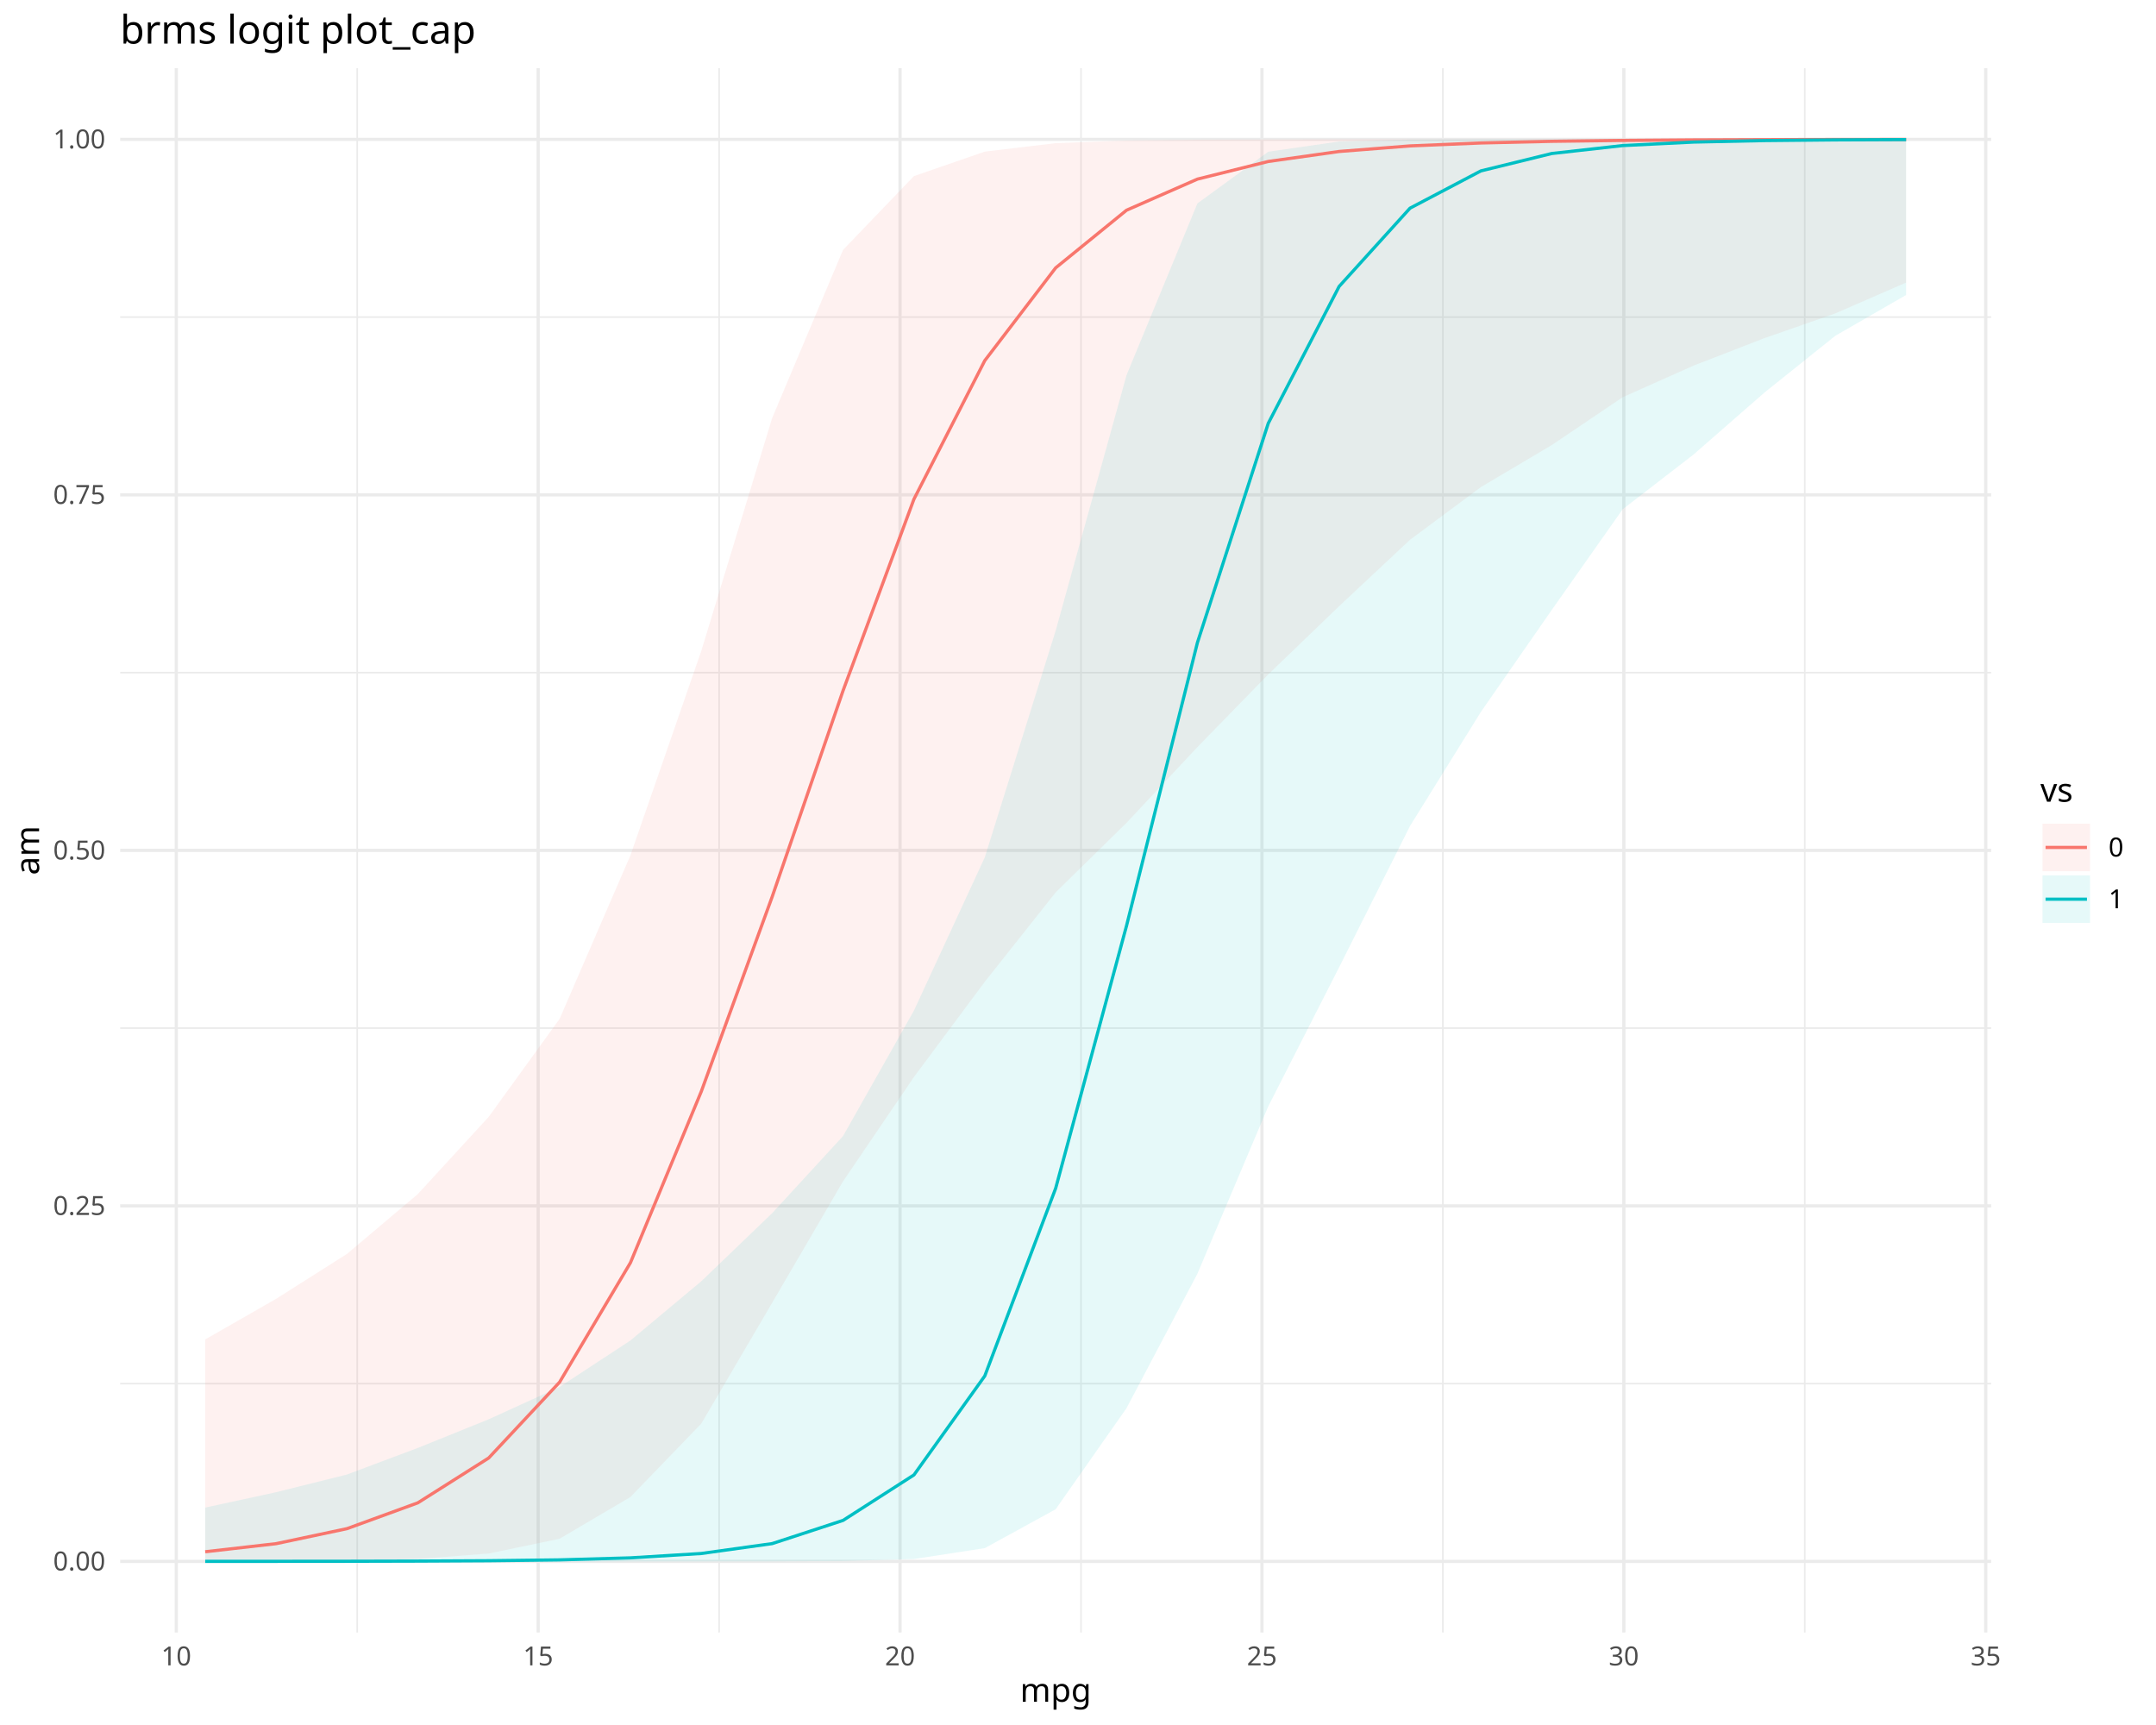
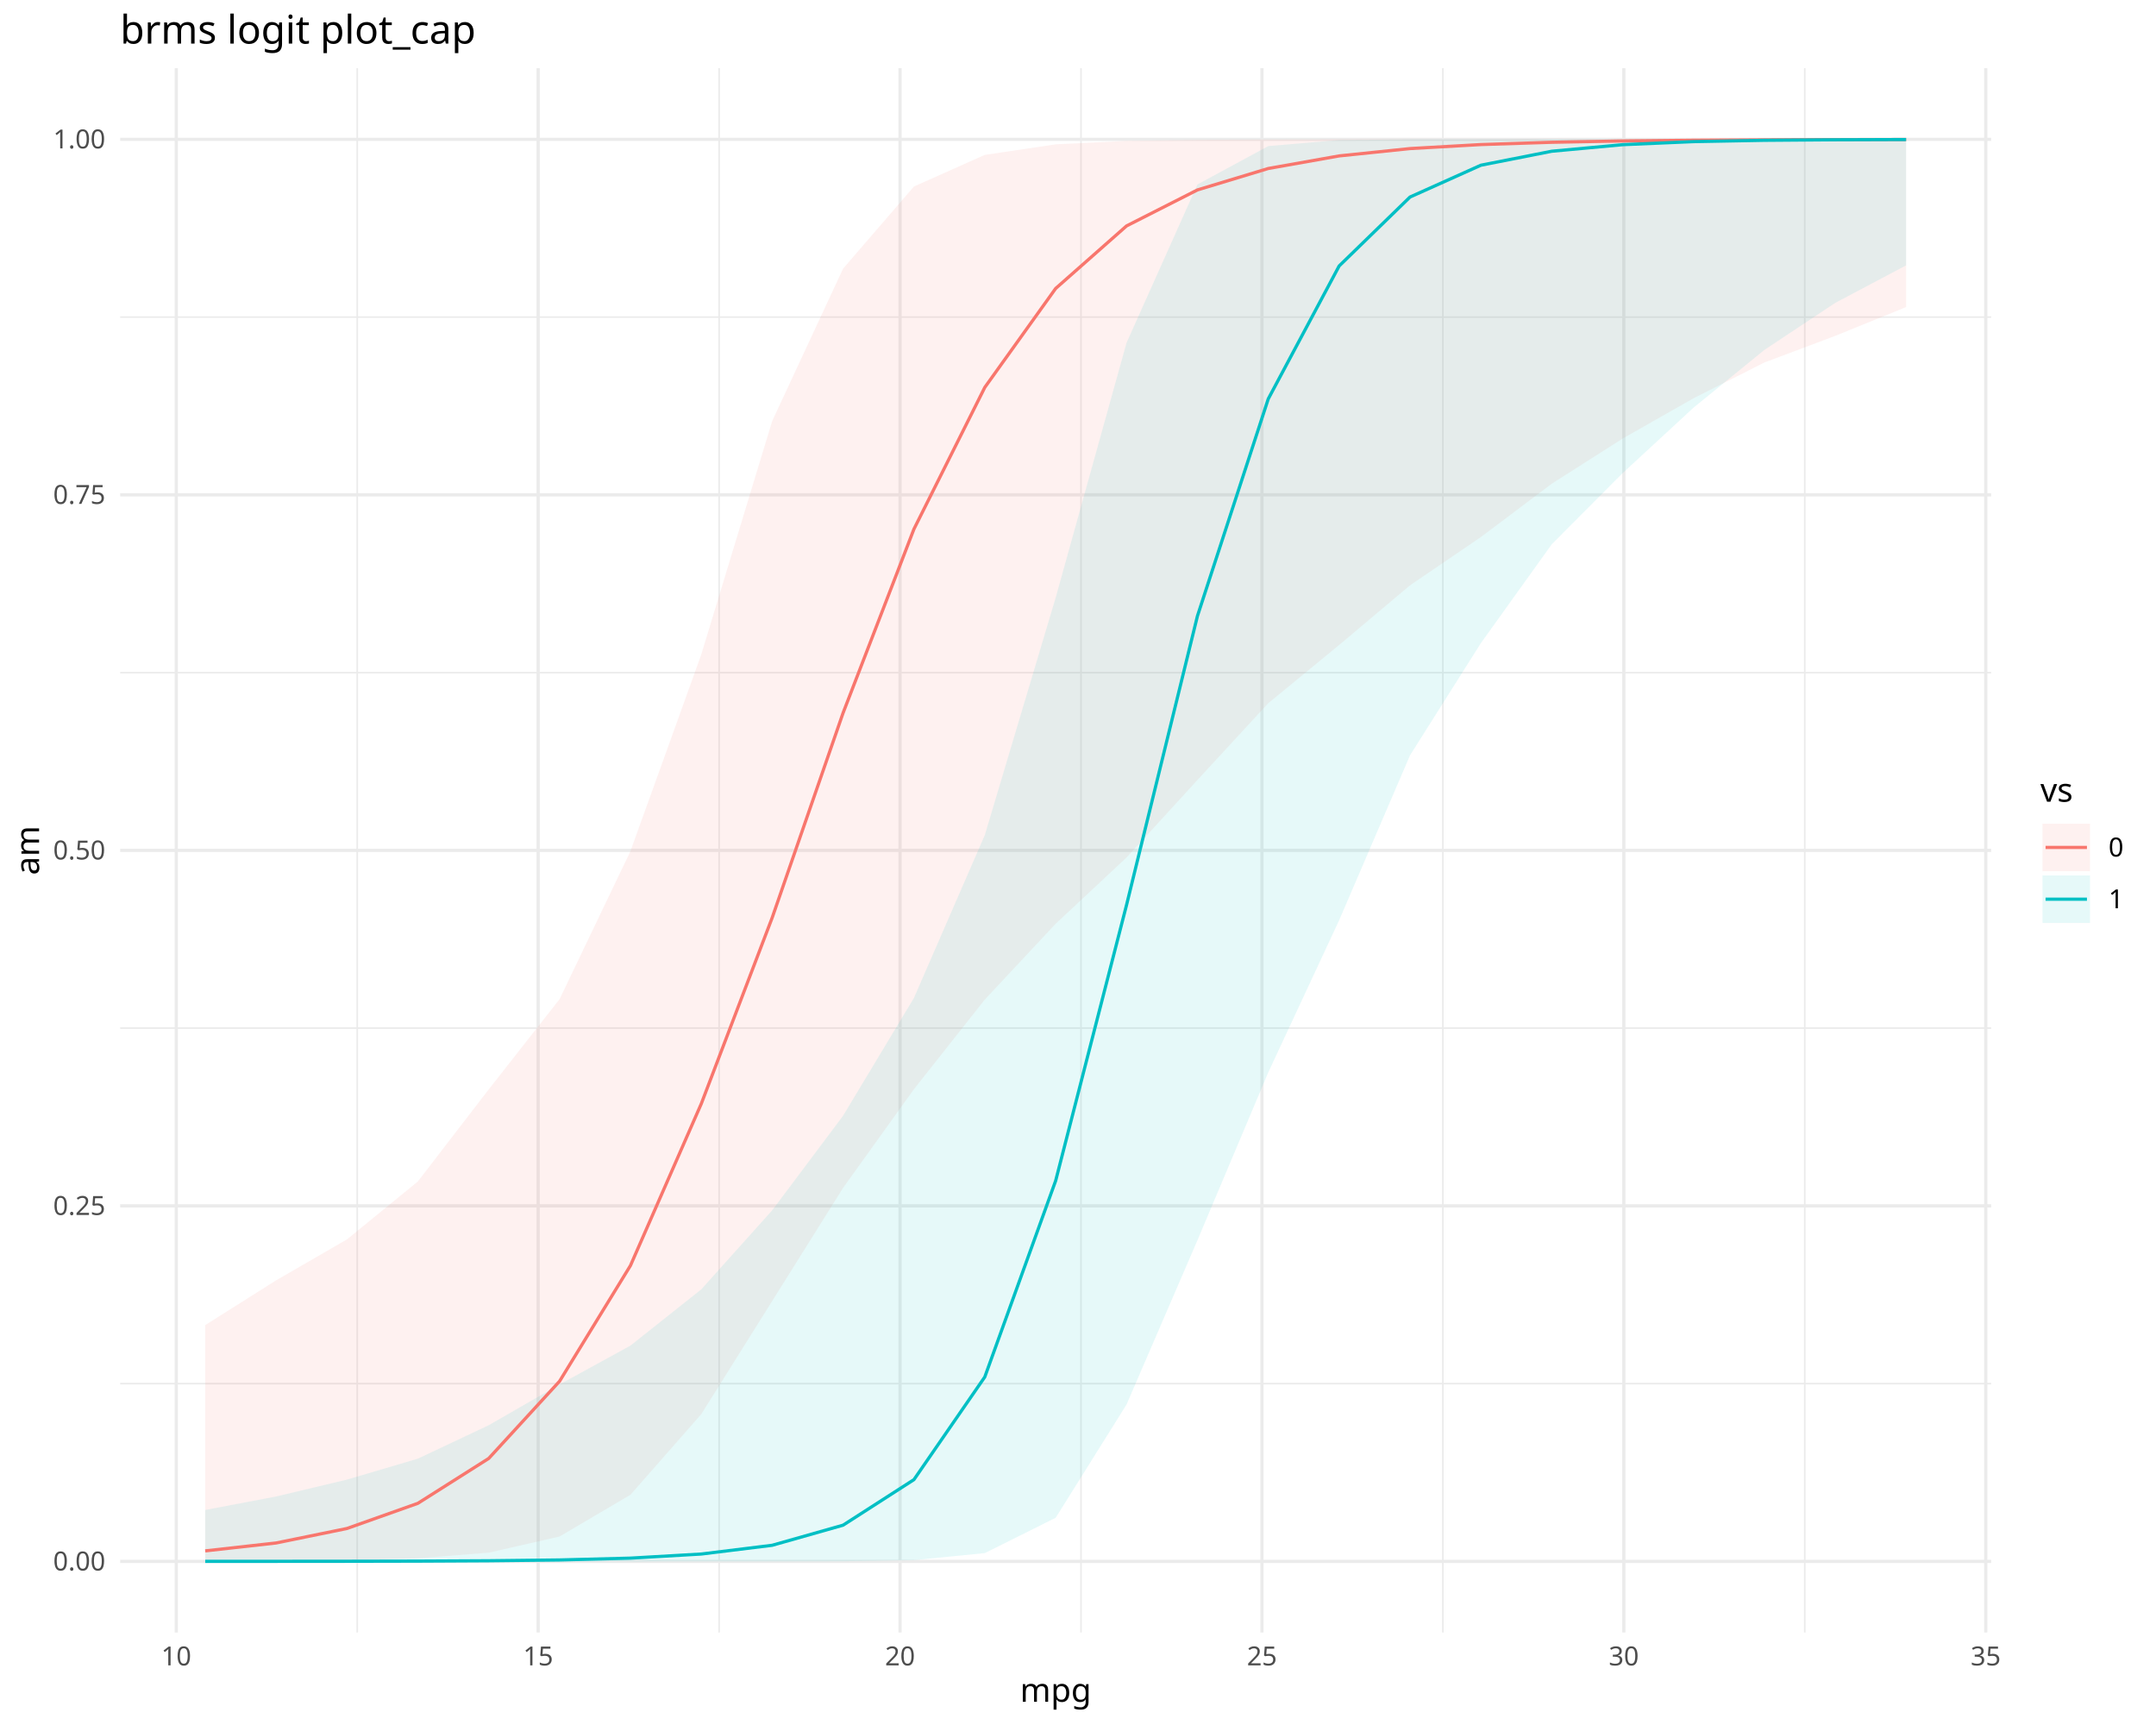
<svg xmlns="http://www.w3.org/2000/svg" class="svglite" data-engine-version="2.0" width="720.00pt" height="576.00pt" viewBox="0 0 720.00 576.00">
  <defs>
    <style type="text/css">
    .svglite line, .svglite polyline, .svglite polygon, .svglite path, .svglite rect, .svglite circle {
      fill: none;
      stroke: #000000;
      stroke-linecap: round;
      stroke-linejoin: round;
      stroke-miterlimit: 10.00;
    }
  </style>
  </defs>
  <rect width="100%" height="100%" style="stroke: none; fill: #FFFFFF;" />
  <defs>
    <clipPath id="cpMC4wMHw3MjAuMDB8MC4wMHw1NzYuMDA=">
      <rect x="0.00" y="0.00" width="720.00" height="576.00" />
    </clipPath>
  </defs>
  <g clip-path="url(#cpMC4wMHw3MjAuMDB8MC4wMHw1NzYuMDA=)">
</g>
  <defs>
    <clipPath id="cpNDAuMTN8NjY0Ljk1fDIyLjc4fDU0NS4xMQ==">
      <rect x="40.13" y="22.78" width="624.82" height="522.33" />
    </clipPath>
  </defs>
  <g clip-path="url(#cpNDAuMTN8NjY0Ljk1fDIyLjc4fDU0NS4xMQ==)">
    <polyline points="40.13,462.01 664.95,462.01 " style="stroke-width: 0.53; stroke: #EBEBEB; stroke-linecap: butt;" />
    <polyline points="40.13,343.30 664.95,343.30 " style="stroke-width: 0.53; stroke: #EBEBEB; stroke-linecap: butt;" />
    <polyline points="40.13,224.59 664.95,224.59 " style="stroke-width: 0.53; stroke: #EBEBEB; stroke-linecap: butt;" />
    <polyline points="40.13,105.88 664.95,105.88 " style="stroke-width: 0.53; stroke: #EBEBEB; stroke-linecap: butt;" />
    <polyline points="119.29,545.11 119.29,22.78 " style="stroke-width: 0.53; stroke: #EBEBEB; stroke-linecap: butt;" />
    <polyline points="240.15,545.11 240.15,22.78 " style="stroke-width: 0.53; stroke: #EBEBEB; stroke-linecap: butt;" />
    <polyline points="361.00,545.11 361.00,22.78 " style="stroke-width: 0.53; stroke: #EBEBEB; stroke-linecap: butt;" />
    <polyline points="481.85,545.11 481.85,22.78 " style="stroke-width: 0.53; stroke: #EBEBEB; stroke-linecap: butt;" />
    <polyline points="602.71,545.11 602.71,22.78 " style="stroke-width: 0.53; stroke: #EBEBEB; stroke-linecap: butt;" />
    <polyline points="40.13,521.37 664.95,521.37 " style="stroke-width: 1.07; stroke: #EBEBEB; stroke-linecap: butt;" />
    <polyline points="40.13,402.66 664.95,402.66 " style="stroke-width: 1.07; stroke: #EBEBEB; stroke-linecap: butt;" />
    <polyline points="40.13,283.95 664.95,283.95 " style="stroke-width: 1.07; stroke: #EBEBEB; stroke-linecap: butt;" />
    <polyline points="40.13,165.24 664.95,165.24 " style="stroke-width: 1.07; stroke: #EBEBEB; stroke-linecap: butt;" />
    <polyline points="40.13,46.53 664.95,46.53 " style="stroke-width: 1.07; stroke: #EBEBEB; stroke-linecap: butt;" />
    <polyline points="58.87,545.11 58.87,22.78 " style="stroke-width: 1.07; stroke: #EBEBEB; stroke-linecap: butt;" />
    <polyline points="179.72,545.11 179.72,22.78 " style="stroke-width: 1.07; stroke: #EBEBEB; stroke-linecap: butt;" />
    <polyline points="300.57,545.11 300.57,22.78 " style="stroke-width: 1.07; stroke: #EBEBEB; stroke-linecap: butt;" />
    <polyline points="421.43,545.11 421.43,22.78 " style="stroke-width: 1.07; stroke: #EBEBEB; stroke-linecap: butt;" />
    <polyline points="542.28,545.11 542.28,22.78 " style="stroke-width: 1.07; stroke: #EBEBEB; stroke-linecap: butt;" />
    <polyline points="663.14,545.11 663.14,22.78 " style="stroke-width: 1.07; stroke: #EBEBEB; stroke-linecap: butt;" />
-     <polygon points="68.53,447.26 92.20,433.70 115.87,418.70 139.54,398.71 163.20,372.93 186.87,340.24 210.54,285.60 234.20,217.34 257.87,139.58 281.54,83.44 305.21,58.81 328.87,50.63 352.54,47.80 376.21,46.92 399.88,46.65 423.54,46.56 447.21,46.54 470.88,46.53 494.54,46.53 518.21,46.53 541.88,46.53 565.55,46.53 589.21,46.53 612.88,46.53 636.55,46.53 636.55,94.35 612.88,104.66 589.21,112.92 565.55,122.09 541.88,132.65 518.21,148.62 494.54,162.65 470.88,180.24 447.21,202.40 423.54,225.20 399.88,249.46 376.21,274.75 352.54,297.99 328.87,327.84 305.21,359.63 281.54,394.46 257.87,435.02 234.20,475.36 210.54,499.87 186.87,513.81 163.20,518.74 139.54,520.57 115.87,521.11 92.20,521.29 68.53,521.35 " style="stroke-width: 0.00; stroke: none; fill: #F8766D; fill-opacity: 0.10;" />
-     <polyline points="68.53,447.26 92.20,433.70 115.87,418.70 139.54,398.71 163.20,372.93 186.87,340.24 210.54,285.60 234.20,217.34 257.87,139.58 281.54,83.44 305.21,58.81 328.87,50.63 352.54,47.80 376.21,46.92 399.88,46.65 423.54,46.56 447.21,46.54 470.88,46.53 494.54,46.53 518.21,46.53 541.88,46.53 565.55,46.53 589.21,46.53 612.88,46.53 636.55,46.53 " style="stroke-width: 1.07; stroke: none;" />
-     <polyline points="636.55,94.35 612.88,104.66 589.21,112.92 565.55,122.09 541.88,132.65 518.21,148.62 494.54,162.65 470.88,180.24 447.21,202.40 423.54,225.20 399.88,249.46 376.21,274.75 352.54,297.99 328.87,327.84 305.21,359.63 281.54,394.46 257.87,435.02 234.20,475.36 210.54,499.87 186.87,513.81 163.20,518.74 139.54,520.57 115.87,521.11 92.20,521.29 68.53,521.35 " style="stroke-width: 1.07; stroke: none;" />
-     <polygon points="68.53,503.40 92.20,498.27 115.87,492.36 139.54,483.48 163.20,473.92 186.87,463.12 210.54,447.60 234.20,427.83 257.87,405.08 281.54,379.34 305.21,337.45 328.87,286.28 352.54,210.61 376.21,125.26 399.88,67.92 423.54,50.66 447.21,47.24 470.88,46.62 494.54,46.54 518.21,46.53 541.88,46.53 565.55,46.53 589.21,46.53 612.88,46.53 636.55,46.53 636.55,98.50 612.88,112.14 589.21,131.11 565.55,151.78 541.88,170.06 518.21,203.67 494.54,237.73 470.88,275.80 447.21,322.97 423.54,369.43 399.88,425.30 376.21,470.19 352.54,503.96 328.87,516.94 305.21,520.58 281.54,521.23 257.87,521.35 234.20,521.37 210.54,521.37 186.87,521.37 163.20,521.37 139.54,521.37 115.87,521.37 92.20,521.37 68.53,521.37 " style="stroke-width: 0.00; stroke: none; fill: #00BFC4; fill-opacity: 0.10;" />
-     <polyline points="68.53,503.40 92.20,498.27 115.87,492.36 139.54,483.48 163.20,473.92 186.87,463.12 210.54,447.60 234.20,427.83 257.87,405.08 281.54,379.34 305.21,337.45 328.87,286.28 352.54,210.61 376.21,125.26 399.88,67.92 423.54,50.66 447.21,47.24 470.88,46.62 494.54,46.54 518.21,46.53 541.88,46.53 565.55,46.53 589.21,46.53 612.88,46.53 636.55,46.53 " style="stroke-width: 1.07; stroke: none;" />
-     <polyline points="636.55,98.50 612.88,112.14 589.21,131.11 565.55,151.78 541.88,170.06 518.21,203.67 494.54,237.73 470.88,275.80 447.21,322.97 423.54,369.43 399.88,425.30 376.21,470.19 352.54,503.96 328.87,516.94 305.21,520.58 281.54,521.23 257.87,521.35 234.20,521.37 210.54,521.37 186.87,521.37 163.20,521.37 139.54,521.37 115.87,521.37 92.20,521.37 68.53,521.37 " style="stroke-width: 1.07; stroke: none;" />
-     <polyline points="68.53,518.15 92.20,515.45 115.87,510.44 139.54,501.81 163.20,486.84 186.87,461.53 210.54,421.63 234.20,364.45 257.87,299.44 281.54,230.62 305.21,166.68 328.87,120.41 352.54,89.44 376.21,70.19 399.88,59.81 423.54,53.92 447.21,50.58 470.88,48.72 494.54,47.74 518.21,47.19 541.88,46.89 565.55,46.72 589.21,46.63 612.88,46.58 636.55,46.56 " style="stroke-width: 1.07; stroke: #F8766D; stroke-linecap: butt;" />
-     <polyline points="68.53,521.36 92.20,521.35 115.87,521.33 139.54,521.27 163.20,521.15 186.87,520.86 210.54,520.19 234.20,518.73 257.87,515.43 281.54,507.68 305.21,492.50 328.87,459.45 352.54,396.80 376.21,309.11 399.88,214.59 423.54,141.35 447.21,95.64 470.88,69.51 494.54,57.07 518.21,51.26 541.88,48.61 565.55,47.44 589.21,46.94 612.88,46.71 636.55,46.61 " style="stroke-width: 1.07; stroke: #00BFC4; stroke-linecap: butt;" />
+     <polygon points="68.53,442.47 92.20,427.53 115.87,413.85 139.54,394.51 163.20,363.78 186.87,333.64 210.54,284.22 234.20,218.51 257.87,140.61 281.54,89.71 305.21,62.28 328.87,51.72 352.54,48.20 376.21,47.04 399.88,46.70 423.54,46.58 447.21,46.54 470.88,46.53 494.54,46.53 518.21,46.53 541.88,46.53 565.55,46.53 589.21,46.53 612.88,46.53 636.55,46.53 636.55,102.53 612.88,112.15 589.21,121.05 565.55,132.99 541.88,146.45 518.21,161.52 494.54,179.33 470.88,195.45 447.21,215.37 423.54,234.81 399.88,260.46 376.21,286.34 352.54,308.46 328.87,333.78 305.21,363.70 281.54,396.66 257.87,434.44 234.20,472.19 210.54,499.13 186.87,513.06 163.20,518.46 139.54,520.34 115.87,521.01 92.20,521.26 68.53,521.33 " style="stroke-width: 0.00; stroke: none; fill: #F8766D; fill-opacity: 0.10;" />
+     <polyline points="68.53,442.47 92.20,427.53 115.87,413.85 139.54,394.51 163.20,363.78 186.87,333.64 210.54,284.22 234.20,218.51 257.87,140.61 281.54,89.71 305.21,62.28 328.87,51.72 352.54,48.20 376.21,47.04 399.88,46.70 423.54,46.58 447.21,46.54 470.88,46.53 494.54,46.53 518.21,46.53 541.88,46.53 565.55,46.53 589.21,46.53 612.88,46.53 636.55,46.53 " style="stroke-width: 1.07; stroke: none;" />
+     <polyline points="636.55,102.53 612.88,112.15 589.21,121.05 565.55,132.99 541.88,146.45 518.21,161.52 494.54,179.33 470.88,195.45 447.21,215.37 423.54,234.81 399.88,260.46 376.21,286.34 352.54,308.46 328.87,333.78 305.21,363.70 281.54,396.66 257.87,434.44 234.20,472.19 210.54,499.13 186.87,513.06 163.20,518.46 139.54,520.34 115.87,521.01 92.20,521.26 68.53,521.33 " style="stroke-width: 1.07; stroke: none;" />
+     <polygon points="68.53,504.20 92.20,499.70 115.87,494.06 139.54,487.07 163.20,475.91 186.87,462.29 210.54,449.32 234.20,430.53 257.87,404.14 281.54,372.57 305.21,333.23 328.87,278.86 352.54,199.58 376.21,114.47 399.88,61.60 423.54,48.78 447.21,46.75 470.88,46.55 494.54,46.53 518.21,46.53 541.88,46.53 565.55,46.53 589.21,46.53 612.88,46.53 636.55,46.53 636.55,88.61 612.88,101.14 589.21,116.85 565.55,136.13 541.88,157.98 518.21,181.74 494.54,214.75 470.88,252.21 447.21,307.28 423.54,358.09 399.88,414.16 376.21,468.99 352.54,506.81 328.87,518.60 305.21,520.95 281.54,521.32 257.87,521.36 234.20,521.37 210.54,521.37 186.87,521.37 163.20,521.37 139.54,521.37 115.87,521.37 92.20,521.37 68.53,521.37 " style="stroke-width: 0.00; stroke: none; fill: #00BFC4; fill-opacity: 0.10;" />
+     <polyline points="68.53,504.20 92.20,499.70 115.87,494.06 139.54,487.07 163.20,475.91 186.87,462.29 210.54,449.32 234.20,430.53 257.87,404.14 281.54,372.57 305.21,333.23 328.87,278.86 352.54,199.58 376.21,114.47 399.88,61.60 423.54,48.78 447.21,46.75 470.88,46.55 494.54,46.53 518.21,46.53 541.88,46.53 565.55,46.53 589.21,46.53 612.88,46.53 636.55,46.53 " style="stroke-width: 1.07; stroke: none;" />
+     <polyline points="636.55,88.61 612.88,101.14 589.21,116.85 565.55,136.13 541.88,157.98 518.21,181.74 494.54,214.75 470.88,252.21 447.21,307.28 423.54,358.09 399.88,414.16 376.21,468.99 352.54,506.81 328.87,518.60 305.21,520.95 281.54,521.32 257.87,521.36 234.20,521.37 210.54,521.37 186.87,521.37 163.20,521.37 139.54,521.37 115.87,521.37 92.20,521.37 68.53,521.37 " style="stroke-width: 1.07; stroke: none;" />
+     <polyline points="68.53,517.86 92.20,515.22 115.87,510.38 139.54,501.98 163.20,487.00 186.87,461.21 210.54,422.59 234.20,368.54 257.87,306.44 281.54,238.08 305.21,176.67 328.87,129.36 352.54,96.32 376.21,75.44 399.88,63.42 423.54,56.26 447.21,52.06 470.88,49.61 494.54,48.27 518.21,47.51 541.88,47.07 565.55,46.83 589.21,46.69 612.88,46.62 636.55,46.58 " style="stroke-width: 1.07; stroke: #F8766D; stroke-linecap: butt;" />
+     <polyline points="68.53,521.36 92.20,521.35 115.87,521.33 139.54,521.28 163.20,521.16 186.87,520.89 210.54,520.28 234.20,518.91 257.87,515.99 281.54,509.28 305.21,494.07 328.87,459.79 352.54,394.26 376.21,302.19 399.88,205.72 423.54,133.19 447.21,88.81 470.88,65.79 494.54,55.17 518.21,50.50 541.88,48.31 565.55,47.29 589.21,46.85 612.88,46.67 636.55,46.59 " style="stroke-width: 1.07; stroke: #00BFC4; stroke-linecap: butt;" />
  </g>
  <g clip-path="url(#cpMC4wMHw3MjAuMDB8MC4wMHw1NzYuMDA=)">
    <text x="35.20" y="524.40" text-anchor="end" style="font-size: 8.80px; fill: #4D4D4D; font-family: sans;" textLength="17.13px" lengthAdjust="spacingAndGlyphs">0.00</text>
    <text x="35.20" y="405.69" text-anchor="end" style="font-size: 8.80px; fill: #4D4D4D; font-family: sans;" textLength="17.13px" lengthAdjust="spacingAndGlyphs">0.25</text>
    <text x="35.20" y="286.98" text-anchor="end" style="font-size: 8.80px; fill: #4D4D4D; font-family: sans;" textLength="17.13px" lengthAdjust="spacingAndGlyphs">0.50</text>
    <text x="35.20" y="168.26" text-anchor="end" style="font-size: 8.80px; fill: #4D4D4D; font-family: sans;" textLength="17.13px" lengthAdjust="spacingAndGlyphs">0.75</text>
    <text x="35.20" y="49.55" text-anchor="end" style="font-size: 8.80px; fill: #4D4D4D; font-family: sans;" textLength="17.13px" lengthAdjust="spacingAndGlyphs">1.00</text>
    <text x="58.87" y="556.10" text-anchor="middle" style="font-size: 8.80px; fill: #4D4D4D; font-family: sans;" textLength="9.79px" lengthAdjust="spacingAndGlyphs">10</text>
    <text x="179.72" y="556.10" text-anchor="middle" style="font-size: 8.80px; fill: #4D4D4D; font-family: sans;" textLength="9.79px" lengthAdjust="spacingAndGlyphs">15</text>
    <text x="300.57" y="556.10" text-anchor="middle" style="font-size: 8.80px; fill: #4D4D4D; font-family: sans;" textLength="9.79px" lengthAdjust="spacingAndGlyphs">20</text>
    <text x="421.43" y="556.10" text-anchor="middle" style="font-size: 8.80px; fill: #4D4D4D; font-family: sans;" textLength="9.79px" lengthAdjust="spacingAndGlyphs">25</text>
    <text x="542.28" y="556.10" text-anchor="middle" style="font-size: 8.80px; fill: #4D4D4D; font-family: sans;" textLength="9.79px" lengthAdjust="spacingAndGlyphs">30</text>
    <text x="663.14" y="556.10" text-anchor="middle" style="font-size: 8.80px; fill: #4D4D4D; font-family: sans;" textLength="9.79px" lengthAdjust="spacingAndGlyphs">35</text>
    <text x="352.54" y="568.24" text-anchor="middle" style="font-size: 11.00px; font-family: sans;" textLength="21.40px" lengthAdjust="spacingAndGlyphs">mpg</text>
    <text transform="translate(13.05,283.95) rotate(-90)" text-anchor="middle" style="font-size: 11.00px; font-family: sans;" textLength="15.29px" lengthAdjust="spacingAndGlyphs">am</text>
    <text x="681.39" y="267.71" style="font-size: 11.00px; font-family: sans;" textLength="11.01px" lengthAdjust="spacingAndGlyphs">vs</text>
    <rect x="682.10" y="275.04" width="15.86" height="15.86" style="stroke-width: 1.07; stroke: none; stroke-linecap: square; stroke-linejoin: miter; fill: #F8766D; fill-opacity: 0.10;" />
    <line x1="683.12" y1="282.97" x2="696.94" y2="282.97" style="stroke-width: 1.07; stroke: #F8766D; stroke-linecap: butt;" />
    <rect x="682.10" y="292.32" width="15.86" height="15.86" style="stroke-width: 1.07; stroke: none; stroke-linecap: square; stroke-linejoin: miter; fill: #00BFC4; fill-opacity: 0.10;" />
    <line x1="683.12" y1="300.25" x2="696.94" y2="300.25" style="stroke-width: 1.07; stroke: #00BFC4; stroke-linecap: butt;" />
    <text x="704.15" y="286.00" style="font-size: 8.80px; font-family: sans;" textLength="4.89px" lengthAdjust="spacingAndGlyphs">0</text>
    <text x="704.15" y="303.28" style="font-size: 8.80px; font-family: sans;" textLength="4.89px" lengthAdjust="spacingAndGlyphs">1</text>
    <text x="40.13" y="14.56" style="font-size: 13.20px; font-family: sans;" textLength="110.80px" lengthAdjust="spacingAndGlyphs">brms logit plot_cap</text>
  </g>
</svg>
